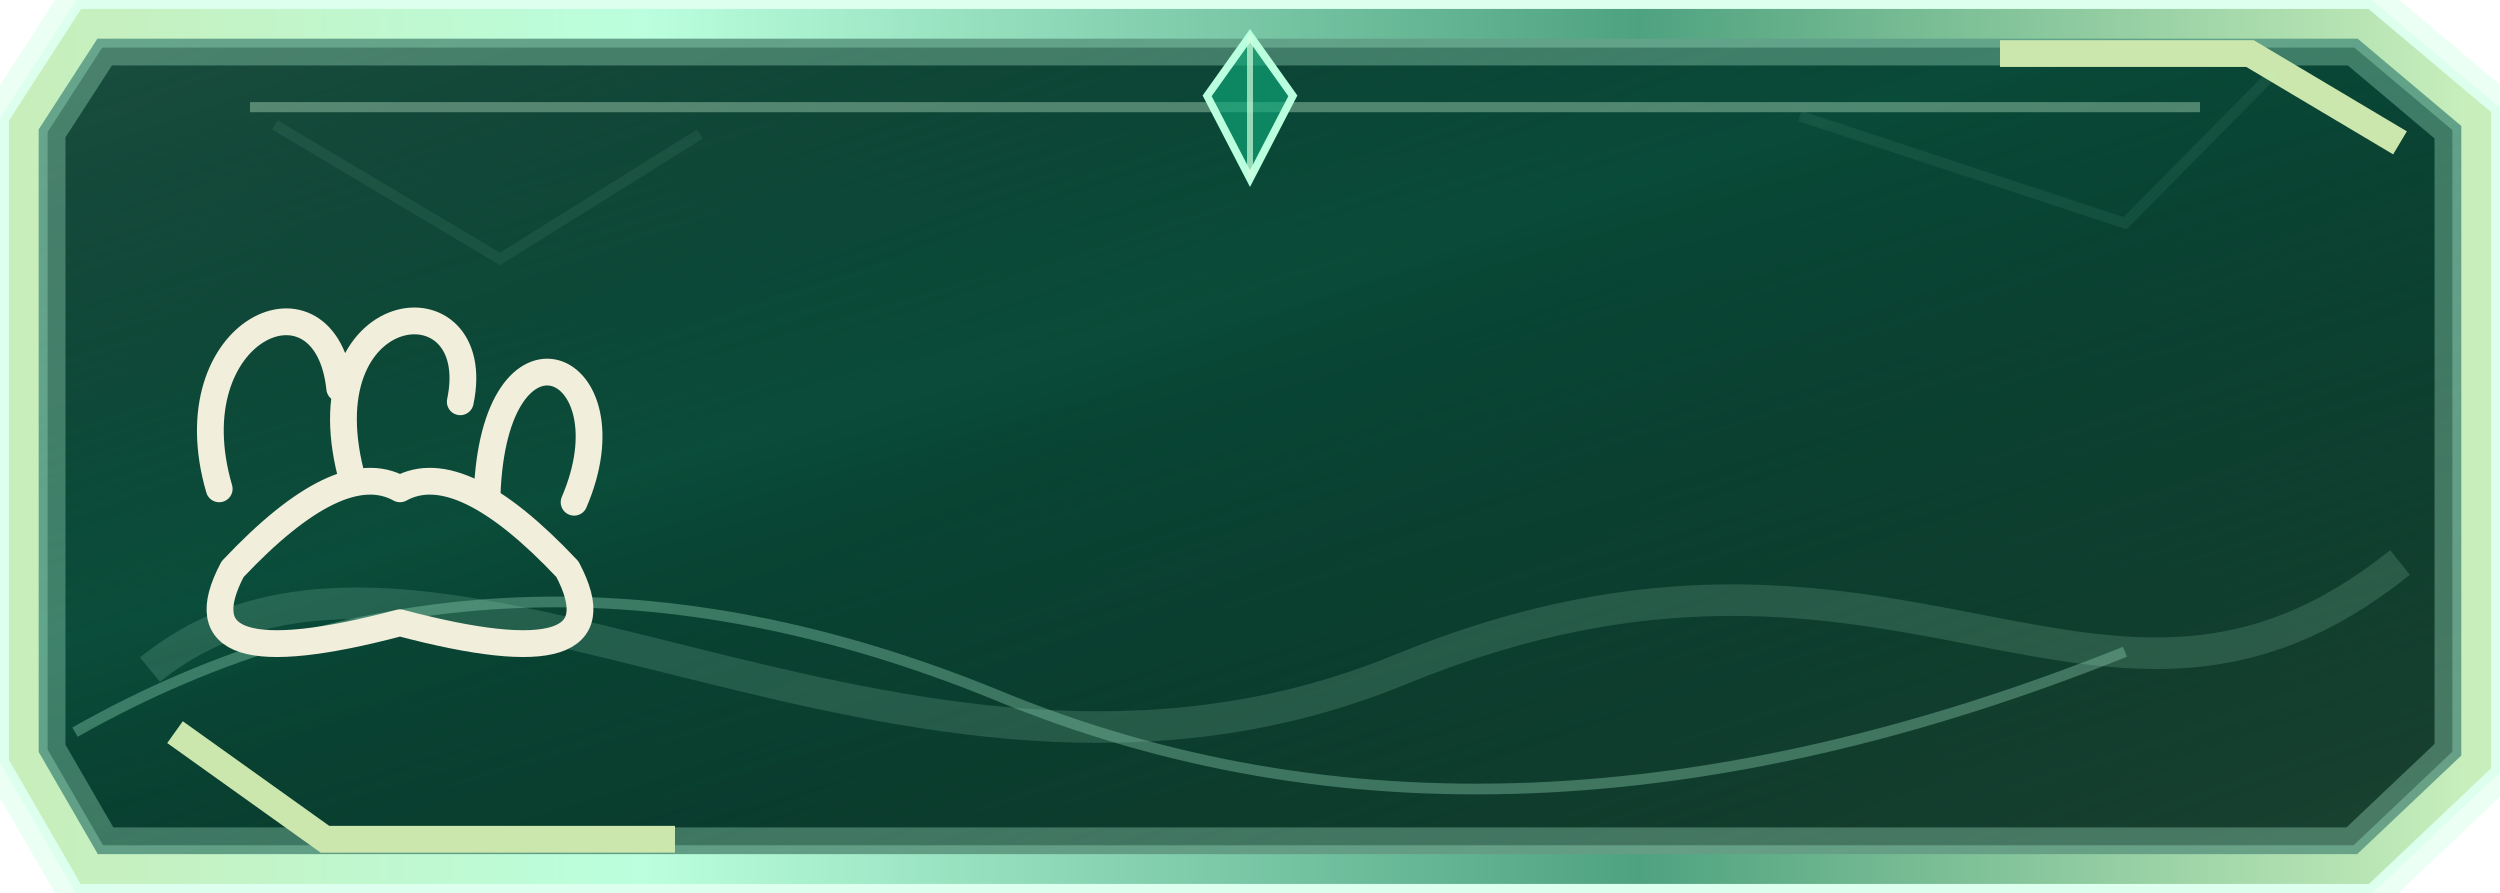
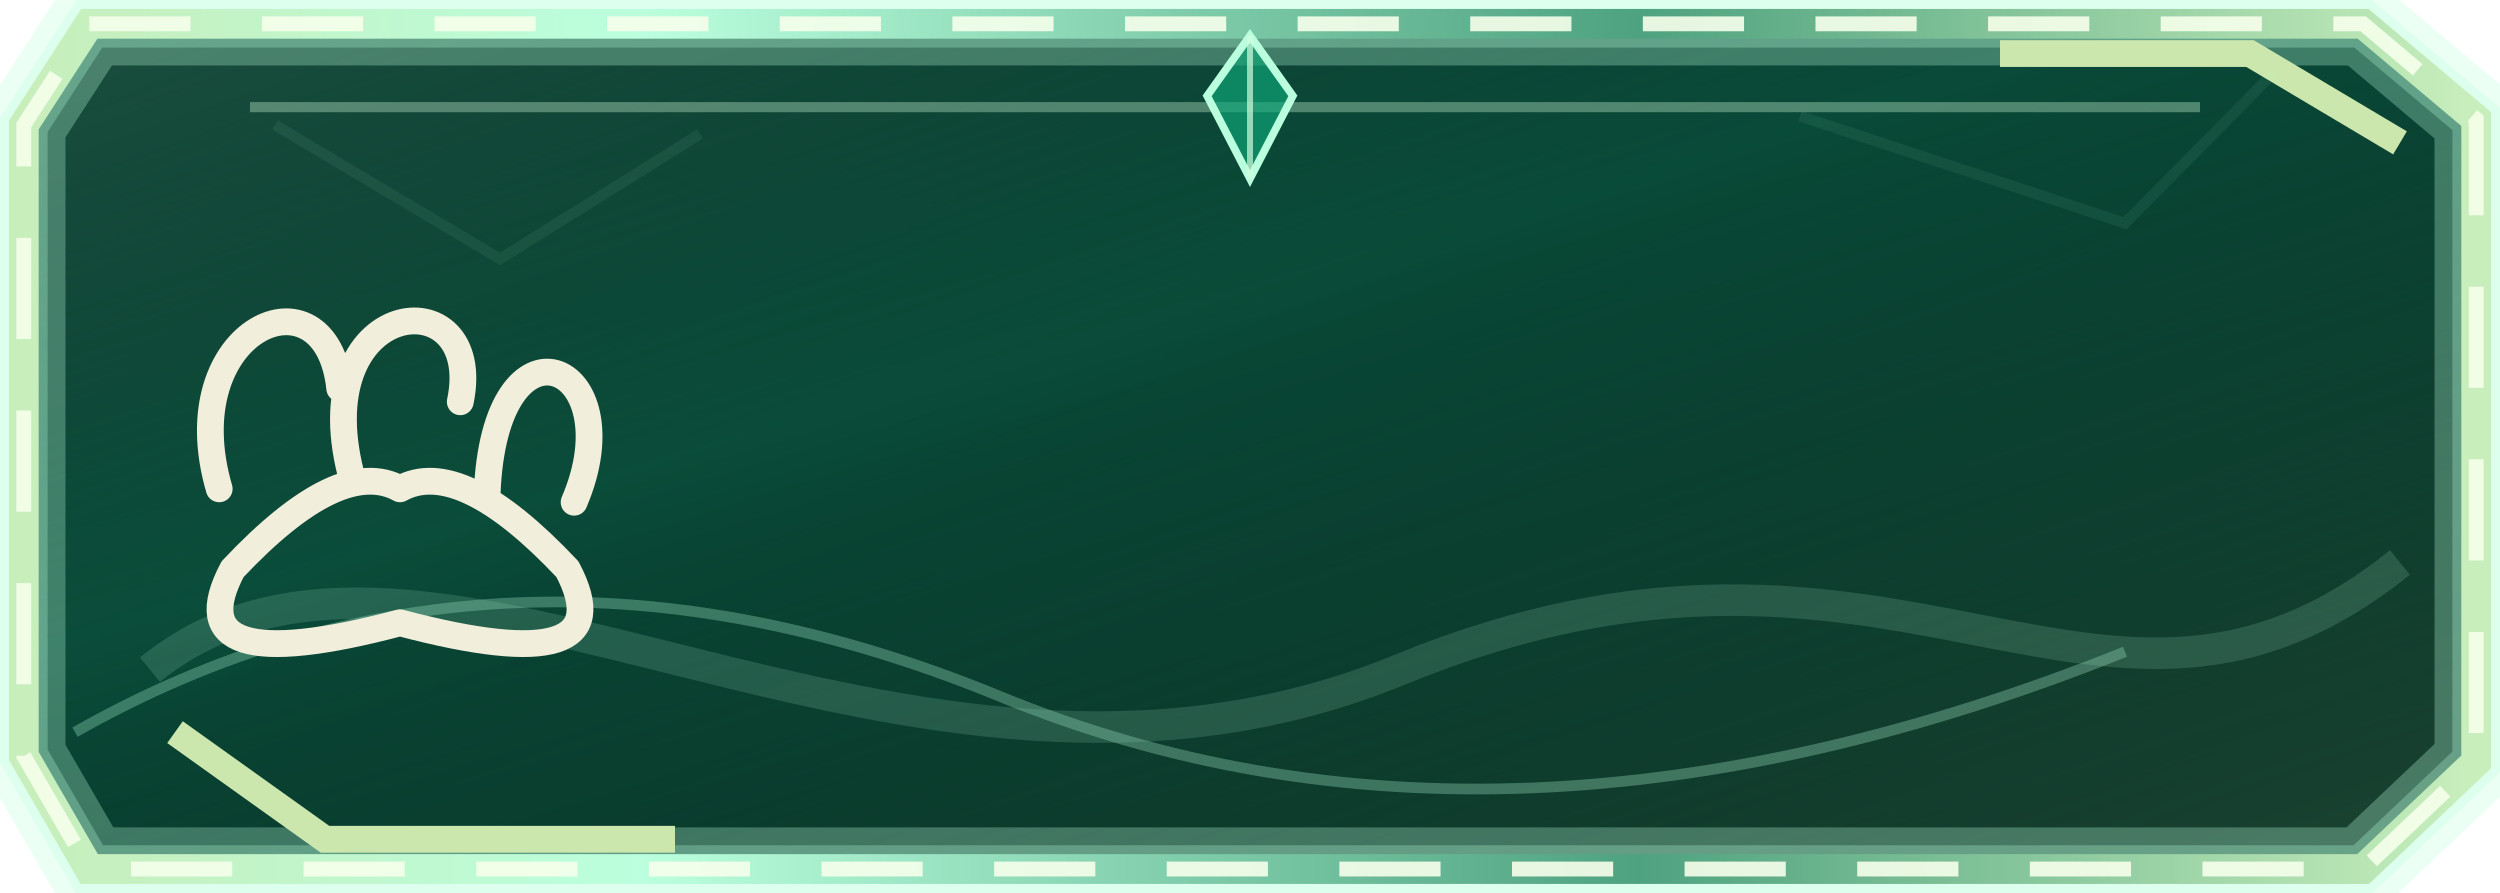
<svg xmlns="http://www.w3.org/2000/svg" width="420" height="150" viewBox="0 0 420 150" data-component="bestiario" data-state="enfocado">
  <defs>
    <linearGradient id="base" x1="0" y1="0" x2=".85" y2="1">
      <stop stop-color="#071b17" />
      <stop offset=".43" stop-color="#0a4635" />
      <stop offset="1" stop-color="#061812" />
    </linearGradient>
    <linearGradient id="glass" x1="0" y1="0" x2="1" y2="1">
      <stop stop-color="#5defbb" stop-opacity=".24" />
      <stop offset=".45" stop-color="#008a67" stop-opacity=".05" />
      <stop offset="1" stop-color="#70ffbc" stop-opacity=".20" />
    </linearGradient>
    <linearGradient id="edge" x1="0" y1="0" x2="1" y2="0">
      <stop stop-color="#cce7ad" />
      <stop offset=".25" stop-color="#baffde" />
      <stop offset=".66" stop-color="#207b58" />
      <stop offset="1" stop-color="#cce7ad" />
    </linearGradient>
    <linearGradient id="bar" x1="0" x2="1" y1="0" y2=".2">
      <stop stop-color="#138b64" />
      <stop offset=".45" stop-color="#baffde" />
      <stop offset="1" stop-color="#0b9a6b" />
    </linearGradient>
    <radialGradient id="aura">
      <stop stop-color="#baffde" stop-opacity=".30" />
      <stop offset="1" stop-color="#baffde" stop-opacity="0" />
    </radialGradient>
  </defs>
  <path d="M 15.0 4 L 397.0 4 L 416.0 20.0 L 416.0 128.0 L 397.0 146.0 L 15.0 146.0 L 4 127.0 L 4 21.0 Z" fill="url(#base)" stroke="#baffde" stroke-opacity=".30" stroke-width="8" />
  <path d="M 15.0 4 L 397.0 4 L 416.0 20.0 L 416.0 128.0 L 397.0 146.0 L 15.0 146.0 L 4 127.0 L 4 21.0 Z" fill="url(#glass)" stroke="url(#edge)" stroke-width="5" />
  <path d="M 15.0 4 L 397.0 4 L 416.0 20.0 L 416.0 128.0 L 397.0 146.0 L 15.0 146.0 L 4 127.0 L 4 21.0 Z" fill="none" stroke="#baffde" stroke-opacity="0.3" stroke-width="14" />
  <path d="M 42.0 18.0 L 369.6 18.0" stroke="#d7ffdf" stroke-opacity=".34" stroke-width="1.7" />
  <path d="M 29.4 123.0 L 54.6 141.0 L 113.4 141.0" stroke="#cce7ad" stroke-width="4.50" fill="none" />
  <path d="M 336.0 9.0 L 378.0 9.0 L 403.2 24.0" stroke="#cce7ad" stroke-width="4.50" fill="none" />
  <g opacity="0.72">
    <path d="M 25.2 112.5 C 71.4 75.0 151.2 147.0 235.2 112.5 S 352.8 135.0 403.2 94.5" fill="none" stroke="#baffde" stroke-opacity=".21" stroke-width="5.3" />
    <path d="M 12.6 123.0 Q 84.0 82.5 168.0 117.0 T 357.0 109.5" fill="none" stroke="#baffdf" stroke-opacity=".40" stroke-width="1.80" />
    <path d="M 302.4 19.5 L 357.0 37.5 L 382.2 12.0 M 46.2 21.0 L 84.0 43.5 L 117.6 22.5" fill="none" stroke="#baffde" stroke-opacity=".09" stroke-width="1.8" />
  </g>
  <path d="M 210.0 6.0 L 217.2 16.1 L 210.0 30.0 L 202.8 16.1 Z" stroke="#baffde" stroke-width="1.3" fill="#0eaa7a" fill-opacity=".65" />
  <path d="M 210.0 6.0 L 210.0 30.0" stroke="#d1ffdf" stroke-opacity=".7" />
  <g data-icon="bestiario" transform="translate(67.2 72.0) scale(1.125)" stroke="#f2eedc" stroke-width="4" stroke-linecap="round" stroke-linejoin="round" fill="none">
    <path d="M -27 9 C -34 -15 -11 -25 -9 -6 M -7 8 C -15 -20 13 -23 9 -4 M 13 10 C 14 -19 35 -10 26 11 M -25 21 Q -9 4 0 9 Q 9 4 25 21 Q 34 38 0 29 Q -34 38 -25 21 Z" />
  </g>
+   <path d="M 15.0 4 L 397.0 4 L 416.0 20.0 L 416.0 128.0 L 397.0 146.0 L 15.0 146.0 L 4 127.0 L 4 21.0 Z" fill="none" stroke="#f6ffeb" stroke-width="2.5" stroke-dasharray="17 12" stroke-opacity=".9" />
</svg>
